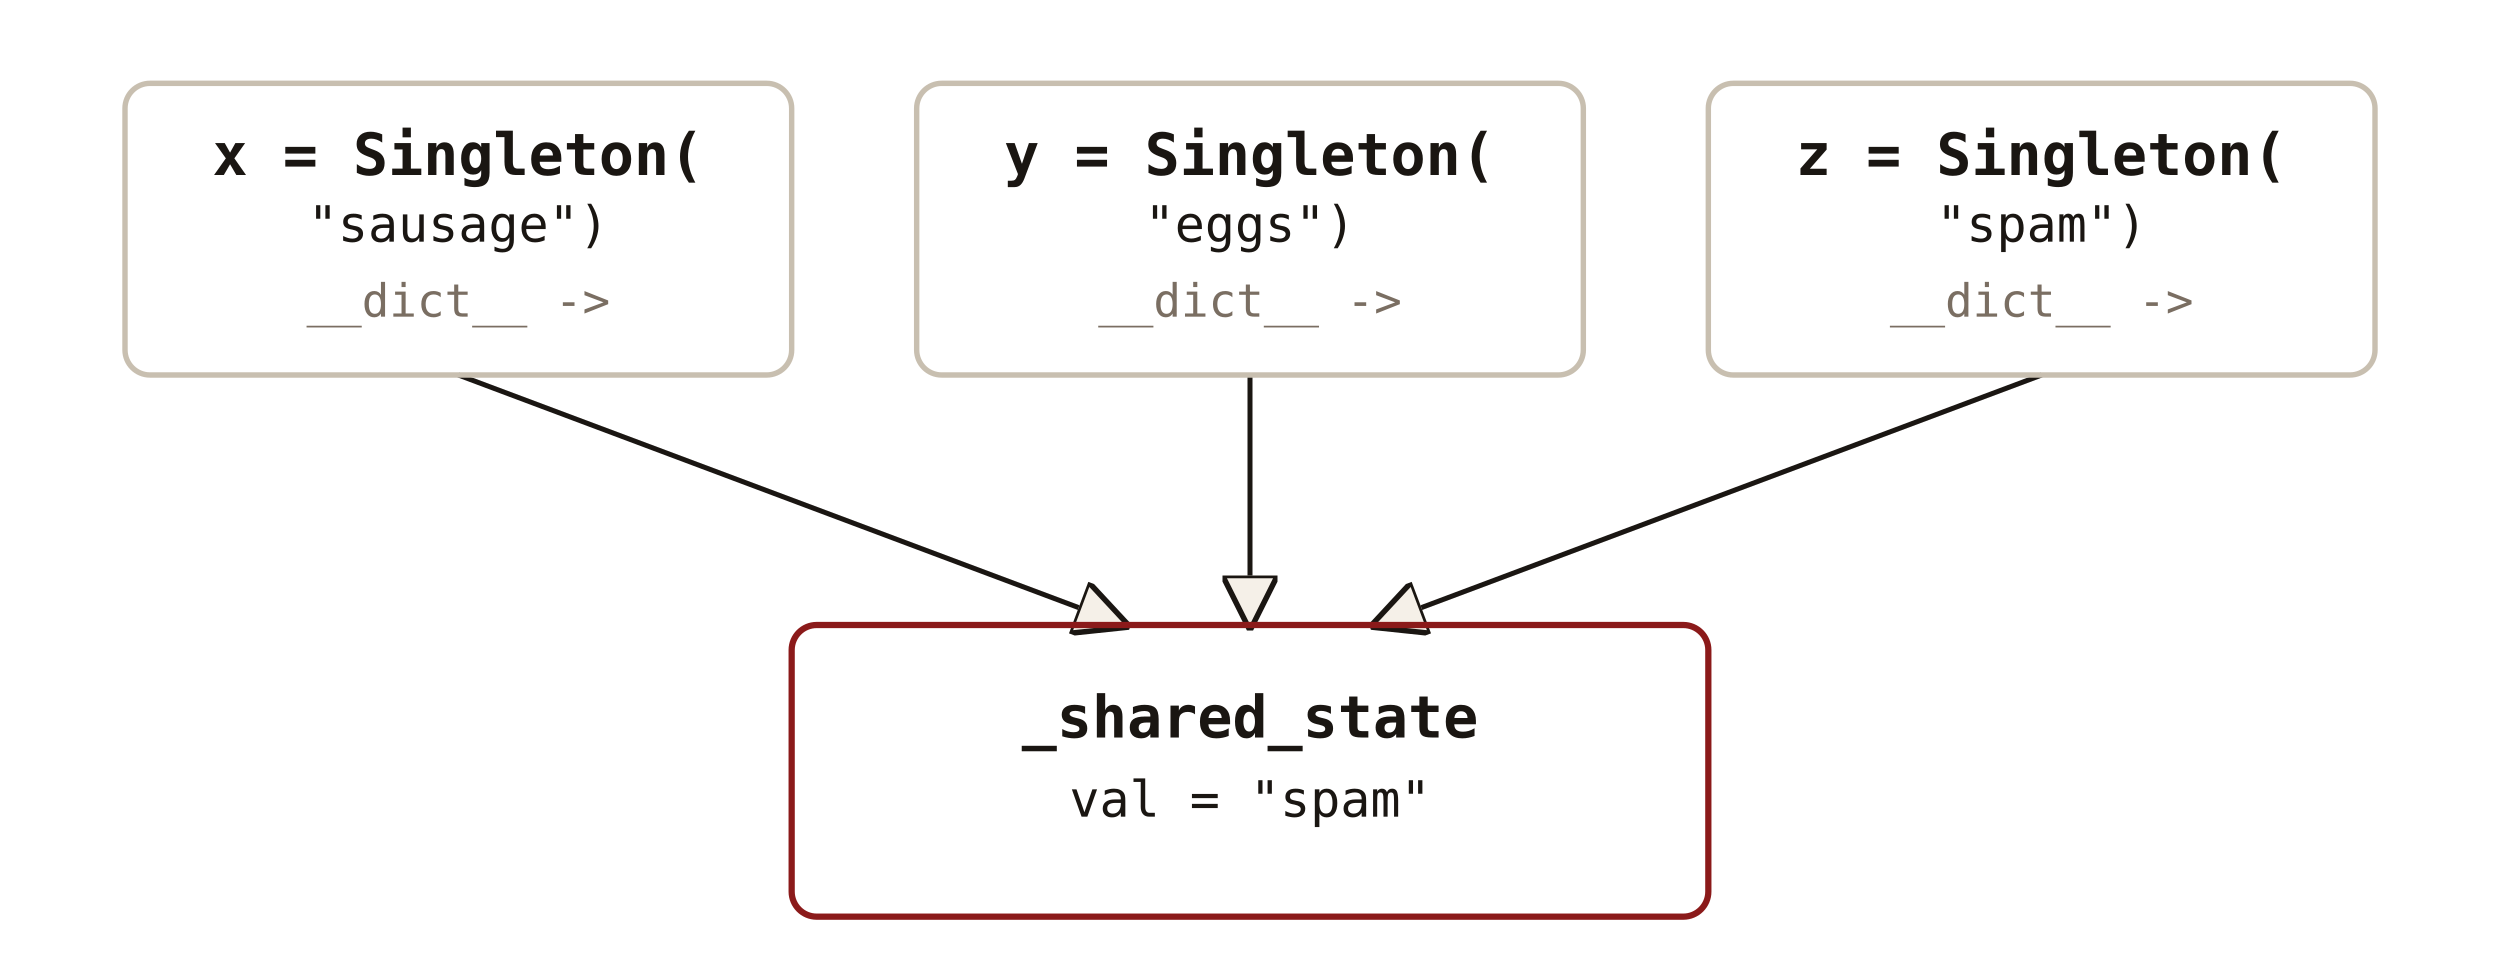
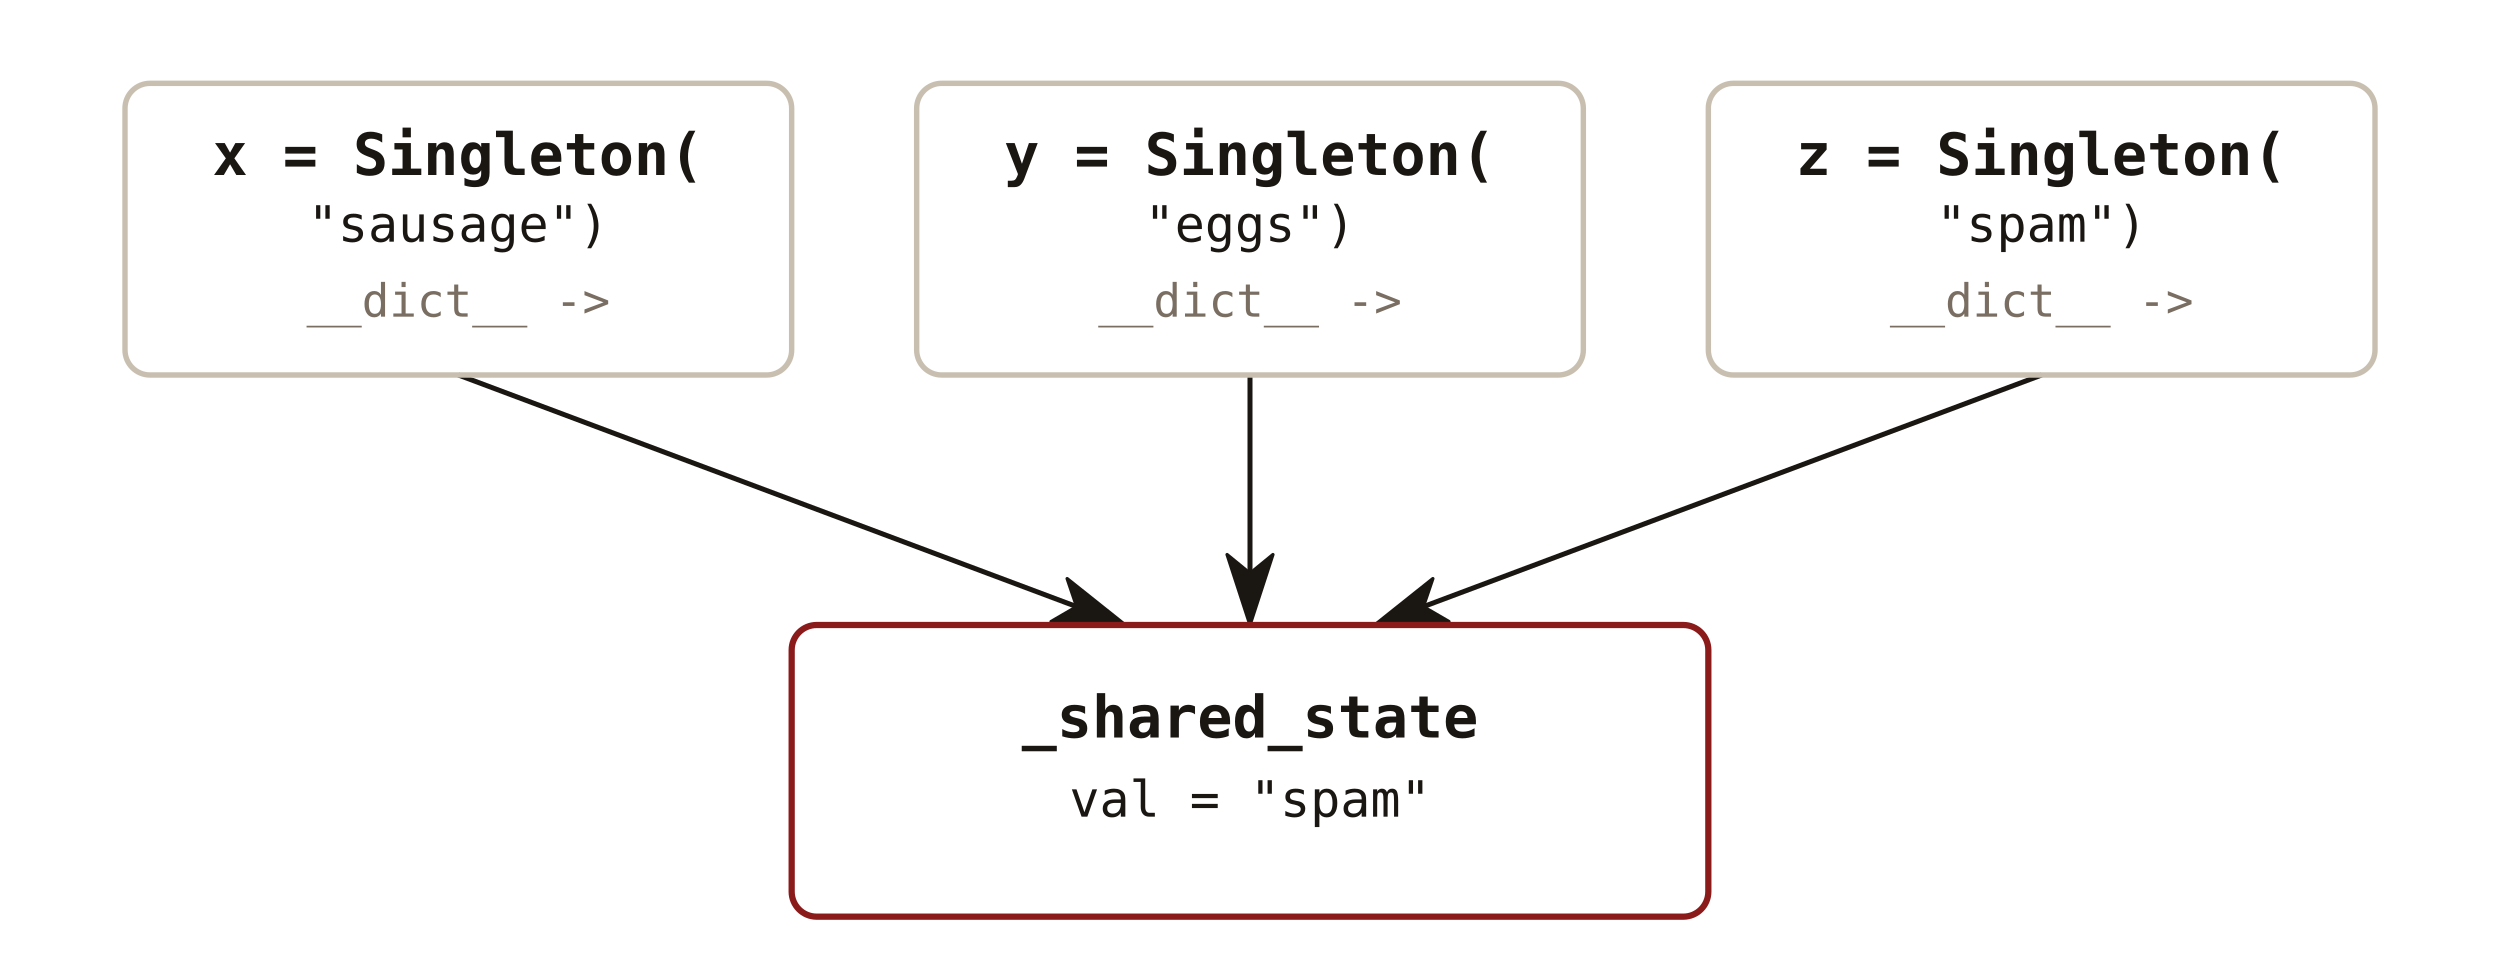
<svg xmlns="http://www.w3.org/2000/svg" viewBox="0 0 600 230" font-family="'JetBrains Mono', Consolas, monospace">
  <defs>
-     <marker id="bg-tri" viewBox="0 0 10 10" refX="9" refY="5" markerWidth="11" markerHeight="11" orient="auto">
-       <path d="M0,0 L10,5 L0,10 Z" fill="#f5f0e8" stroke="#1a1612" stroke-width="1" />
+     <marker id="bg-tri" viewBox="0 0 18 12" refX="5" refY="6" markerWidth="18" markerHeight="12" orient="auto" markerUnits="userSpaceOnUse">
+       <path d="M0.5,0.5 L17.4,6 L0.5,11.5 L5,6 Z" fill="#1a1612" stroke="#1a1612" stroke-width="0.8" stroke-linejoin="round" />
    </marker>
  </defs>
-   <line x1="110" y1="90" x2="270" y2="150" stroke="#1a1612" stroke-width="1.2" marker-end="url(#bg-tri)" />
-   <line x1="300" y1="90" x2="300" y2="150" stroke="#1a1612" stroke-width="1.2" marker-end="url(#bg-tri)" />
-   <line x1="490" y1="90" x2="330" y2="150" stroke="#1a1612" stroke-width="1.2" marker-end="url(#bg-tri)" />
+   <line x1="110" y1="90" x2="258.4" y2="145.6" stroke="#1a1612" stroke-width="1.2" marker-end="url(#bg-tri)" />
+   <line x1="300" y1="90" x2="300" y2="137.6" stroke="#1a1612" stroke-width="1.2" marker-end="url(#bg-tri)" />
+   <line x1="490" y1="90" x2="341.6" y2="145.6" stroke="#1a1612" stroke-width="1.2" marker-end="url(#bg-tri)" />
  <rect x="30" y="20" width="160" height="70" fill="none" stroke="#c8bfb0" stroke-width="1.3" rx="6" />
  <text x="110" y="42" font-size="14" font-weight="bold" fill="#1a1612" text-anchor="middle">x = Singleton(</text>
  <text x="110" y="58" font-size="12" fill="#1a1612" text-anchor="middle">"sausage")</text>
  <text x="110" y="76" font-size="11" fill="#7a6e62" text-anchor="middle">__dict__ -&gt;</text>
  <rect x="220" y="20" width="160" height="70" fill="none" stroke="#c8bfb0" stroke-width="1.3" rx="6" />
  <text x="300" y="42" font-size="14" font-weight="bold" fill="#1a1612" text-anchor="middle">y = Singleton(</text>
  <text x="300" y="58" font-size="12" fill="#1a1612" text-anchor="middle">"eggs")</text>
  <text x="300" y="76" font-size="11" fill="#7a6e62" text-anchor="middle">__dict__ -&gt;</text>
  <rect x="410" y="20" width="160" height="70" fill="none" stroke="#c8bfb0" stroke-width="1.3" rx="6" />
  <text x="490" y="42" font-size="14" font-weight="bold" fill="#1a1612" text-anchor="middle">z = Singleton(</text>
  <text x="490" y="58" font-size="12" fill="#1a1612" text-anchor="middle">"spam")</text>
  <text x="490" y="76" font-size="11" fill="#7a6e62" text-anchor="middle">__dict__ -&gt;</text>
  <rect x="190" y="150" width="220" height="70" fill="none" stroke="#8b1a1a" stroke-width="1.5" rx="6" />
  <text x="300" y="177" font-size="14" font-weight="bold" fill="#1a1612" text-anchor="middle">_shared_state</text>
  <text x="300" y="196" font-size="12" fill="#1a1612" text-anchor="middle">val = "spam"</text>
</svg>
